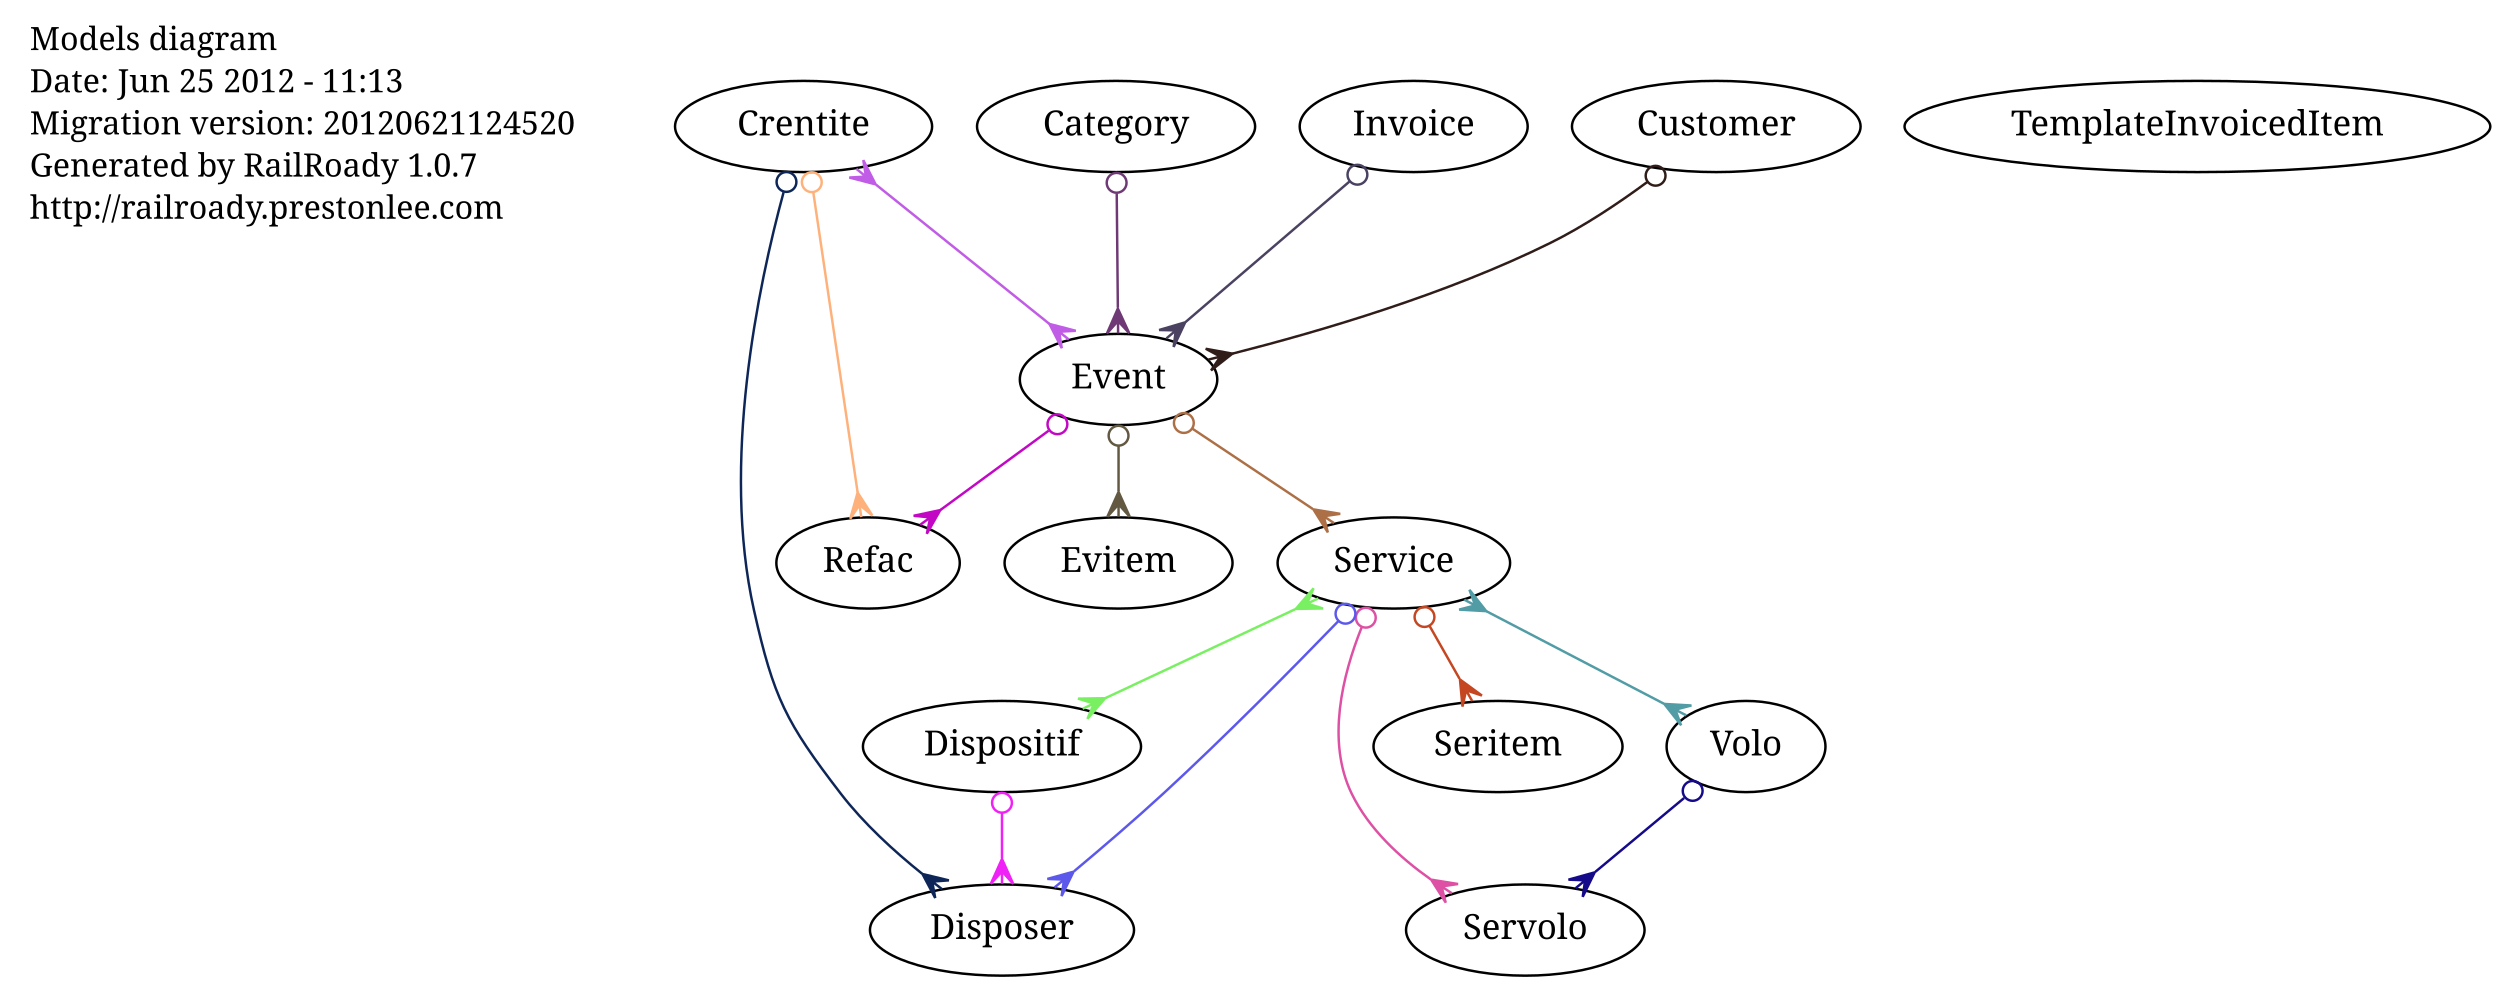
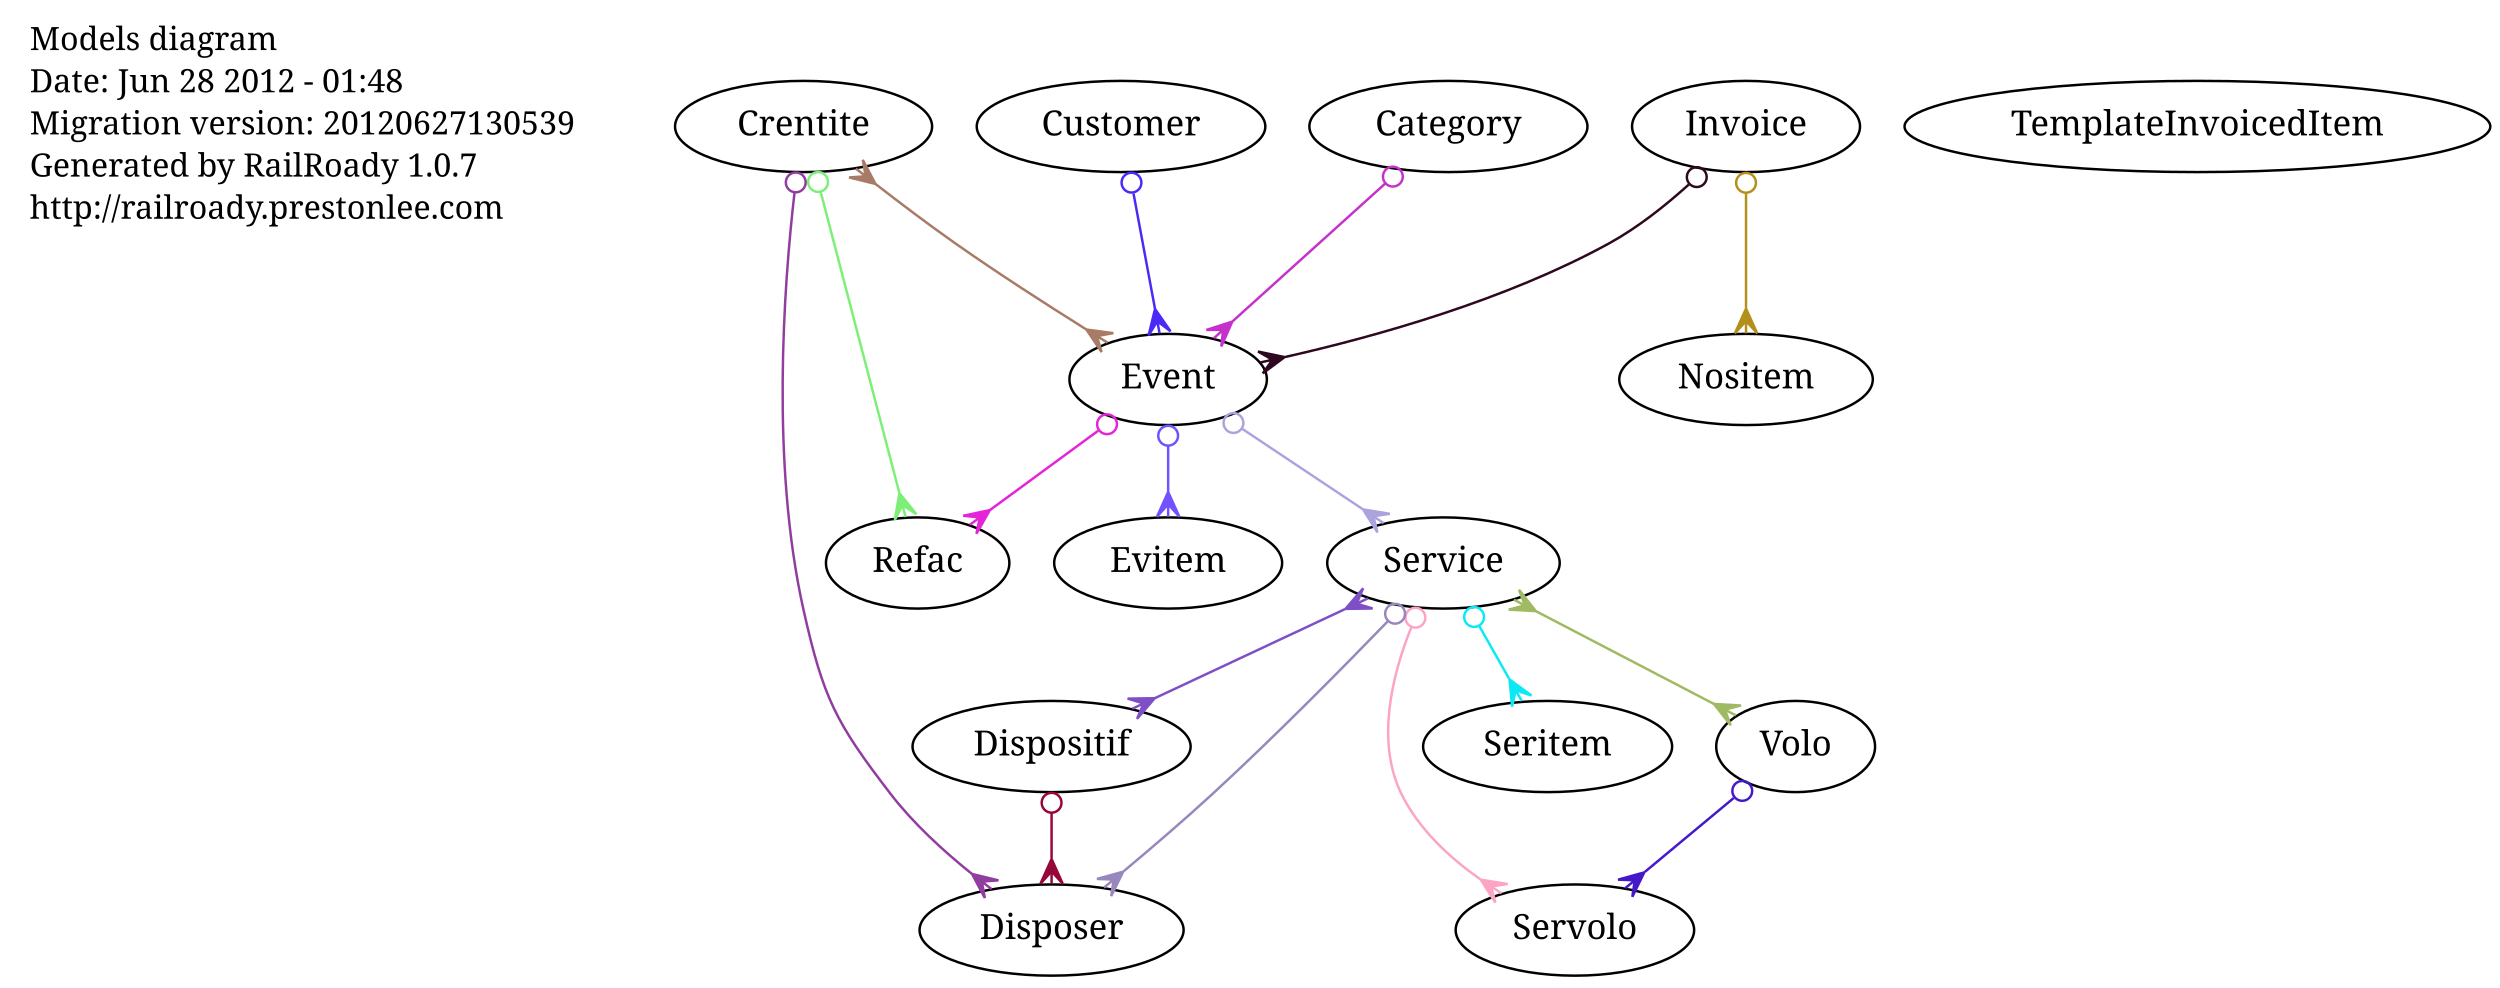
<svg xmlns="http://www.w3.org/2000/svg" width="1008pt" height="398pt" viewBox="0.00 0.00 1008.00 398.00">
  <g id="graph1" class="graph" transform="scale(1 1) rotate(0) translate(4 394)">
    <polygon fill="white" stroke="white" points="-4,5 -4,-394 1005,-394 1005,5 -4,5" />
    <g id="node1" class="node">
      <text text-anchor="start" x="8" y="-373.8" font-family="Times Roman,serif" font-size="13.00">Models diagram</text>
-       <text text-anchor="start" x="8" y="-356.8" font-family="Times Roman,serif" font-size="13.00">Date: Jun 25 2012 - 11:13</text>
-       <text text-anchor="start" x="8" y="-339.8" font-family="Times Roman,serif" font-size="13.00">Migration version: 20120621124520</text>
+       <text text-anchor="start" x="8" y="-356.8" font-family="Times Roman,serif" font-size="13.00">Date: Jun 28 2012 - 01:48</text>
+       <text text-anchor="start" x="8" y="-339.8" font-family="Times Roman,serif" font-size="13.00">Migration version: 20120627130539</text>
      <text text-anchor="start" x="8" y="-322.8" font-family="Times Roman,serif" font-size="13.00">Generated by RailRoady 1.0.7</text>
      <text text-anchor="start" x="8" y="-305.8" font-family="Times Roman,serif" font-size="13.00">http://railroady.prestonlee.com</text>
    </g>
    <g id="node2" class="node">
-       <ellipse fill="none" stroke="black" cx="611" cy="-19" rx="48.083" ry="18.385" />
-       <text text-anchor="middle" x="611" y="-15.4" font-family="Times Roman,serif" font-size="14.00">Servolo</text>
+       <ellipse fill="none" stroke="black" cx="631" cy="-19" rx="48.083" ry="18.385" />
+       <text text-anchor="middle" x="631" y="-15.4" font-family="Times Roman,serif" font-size="14.00">Servolo</text>
    </g>
    <g id="node3" class="node">
-       <ellipse fill="none" stroke="black" cx="346" cy="-167" rx="36.977" ry="18.385" />
-       <text text-anchor="middle" x="346" y="-163.4" font-family="Times Roman,serif" font-size="14.00">Refac</text>
+       <ellipse fill="none" stroke="black" cx="366" cy="-167" rx="36.977" ry="18.385" />
+       <text text-anchor="middle" x="366" y="-163.4" font-family="Times Roman,serif" font-size="14.00">Refac</text>
    </g>
    <g id="node4" class="node">
-       <ellipse fill="none" stroke="black" cx="447" cy="-167" rx="45.962" ry="18.385" />
-       <text text-anchor="middle" x="447" y="-163.4" font-family="Times Roman,serif" font-size="14.00">Evitem</text>
+       <ellipse fill="none" stroke="black" cx="467" cy="-167" rx="45.962" ry="18.385" />
+       <text text-anchor="middle" x="467" y="-163.4" font-family="Times Roman,serif" font-size="14.00">Evitem</text>
    </g>
    <g id="node5" class="node">
-       <ellipse fill="none" stroke="black" cx="688" cy="-343" rx="58.188" ry="18.385" />
-       <text text-anchor="middle" x="688" y="-339.4" font-family="Times Roman,serif" font-size="14.00">Customer</text>
+       <ellipse fill="none" stroke="black" cx="448" cy="-343" rx="58.188" ry="18.385" />
+       <text text-anchor="middle" x="448" y="-339.4" font-family="Times Roman,serif" font-size="14.00">Customer</text>
    </g>
-     <g id="node13" class="node">
-       <ellipse fill="none" stroke="black" cx="447" cy="-241" rx="39.807" ry="18.385" />
-       <text text-anchor="middle" x="447" y="-237.4" font-family="Times Roman,serif" font-size="14.00">Event</text>
+     <g id="node14" class="node">
+       <ellipse fill="none" stroke="black" cx="467" cy="-241" rx="39.807" ry="18.385" />
+       <text text-anchor="middle" x="467" y="-237.4" font-family="Times Roman,serif" font-size="14.00">Event</text>
    </g>
    <g id="edge2" class="edge">
-       <path fill="none" stroke="#301d1a" d="M660.182,-320.613C648.571,-312.051 634.63,-302.735 621,-296 579.59,-275.538 528.912,-260.544 492.953,-251.426" />
-       <ellipse fill="none" stroke="#301d1a" cx="663.533" cy="-323.137" rx="4" ry="4" />
-       <polygon fill="#301d1a" stroke="#301d1a" points="492.927,-251.42 484.305,-244.644 488.074,-250.215 483.221,-249.011 483.221,-249.011 483.221,-249.011 488.074,-250.215 482.137,-253.378 492.927,-251.42 492.927,-251.42" />
+       <path fill="none" stroke="#4b29f6" d="M453.027,-316.015C455.694,-301.696 458.971,-284.103 461.681,-269.555" />
+       <ellipse fill="none" stroke="#4b29f6" cx="452.217" cy="-320.359" rx="4" ry="4" />
+       <polygon fill="#4b29f6" stroke="#4b29f6" points="461.706,-269.421 467.961,-260.414 462.622,-264.505 463.537,-259.59 463.537,-259.59 463.537,-259.59 462.622,-264.505 459.113,-258.766 461.706,-269.421 461.706,-269.421" />
    </g>
    <g id="node6" class="node">
-       <ellipse fill="none" stroke="black" cx="558" cy="-167" rx="46.877" ry="18.385" />
-       <text text-anchor="middle" x="558" y="-163.4" font-family="Times Roman,serif" font-size="14.00">Service</text>
+       <ellipse fill="none" stroke="black" cx="578" cy="-167" rx="46.877" ry="18.385" />
+       <text text-anchor="middle" x="578" y="-163.4" font-family="Times Roman,serif" font-size="14.00">Service</text>
    </g>
    <g id="edge8" class="edge">
-       <path fill="none" stroke="#dd50a4" d="M545.033,-141.081C537.271,-121.752 530.721,-95.148 541,-74 547.862,-59.882 560.296,-48.31 572.802,-39.485" />
-       <ellipse fill="none" stroke="#dd50a4" cx="546.692" cy="-144.948" rx="4" ry="4" />
-       <polygon fill="#dd50a4" stroke="#dd50a4" points="573.054,-39.319 583.88,-37.575 577.229,-36.568 581.404,-33.817 581.404,-33.817 581.404,-33.817 577.229,-36.568 578.928,-30.059 573.054,-39.319 573.054,-39.319" />
+       <path fill="none" stroke="#fca4c6" d="M565.033,-141.081C557.271,-121.752 550.721,-95.148 561,-74 567.862,-59.882 580.296,-48.31 592.802,-39.485" />
+       <ellipse fill="none" stroke="#fca4c6" cx="566.692" cy="-144.948" rx="4" ry="4" />
+       <polygon fill="#fca4c6" stroke="#fca4c6" points="593.054,-39.319 603.88,-37.575 597.229,-36.568 601.404,-33.817 601.404,-33.817 601.404,-33.817 597.229,-36.568 598.928,-30.059 593.054,-39.319 593.054,-39.319" />
    </g>
    <g id="node7" class="node">
-       <ellipse fill="none" stroke="black" cx="400" cy="-19" rx="53.238" ry="18.385" />
-       <text text-anchor="middle" x="400" y="-15.4" font-family="Times Roman,serif" font-size="14.00">Disposer</text>
+       <ellipse fill="none" stroke="black" cx="420" cy="-19" rx="53.238" ry="18.385" />
+       <text text-anchor="middle" x="420" y="-15.4" font-family="Times Roman,serif" font-size="14.00">Disposer</text>
    </g>
    <g id="edge12" class="edge">
-       <path fill="none" stroke="#5c58ec" d="M535.582,-143.521C517.06,-124.384 489.866,-96.88 465,-74 453.533,-63.449 440.488,-52.261 429.11,-42.751" />
-       <ellipse fill="none" stroke="#5c58ec" cx="538.5" cy="-146.545" rx="4" ry="4" />
-       <polygon fill="#5c58ec" stroke="#5c58ec" points="428.859,-42.542 424.039,-32.693 425.012,-39.349 421.165,-36.155 421.165,-36.155 421.165,-36.155 425.012,-39.349 418.29,-39.617 428.859,-42.542 428.859,-42.542" />
+       <path fill="none" stroke="#9787bd" d="M555.582,-143.521C537.06,-124.384 509.866,-96.88 485,-74 473.533,-63.449 460.488,-52.261 449.11,-42.751" />
+       <ellipse fill="none" stroke="#9787bd" cx="558.5" cy="-146.545" rx="4" ry="4" />
+       <polygon fill="#9787bd" stroke="#9787bd" points="448.859,-42.542 444.039,-32.693 445.012,-39.349 441.165,-36.155 441.165,-36.155 441.165,-36.155 445.012,-39.349 438.29,-39.617 448.859,-42.542 448.859,-42.542" />
    </g>
    <g id="node9" class="node">
-       <ellipse fill="none" stroke="black" cx="400" cy="-93" rx="56.068" ry="18.385" />
-       <text text-anchor="middle" x="400" y="-89.4" font-family="Times Roman,serif" font-size="14.00">Dispositif</text>
+       <ellipse fill="none" stroke="black" cx="420" cy="-93" rx="56.068" ry="18.385" />
+       <text text-anchor="middle" x="420" y="-89.4" font-family="Times Roman,serif" font-size="14.00">Dispositif</text>
    </g>
    <g id="edge10" class="edge">
-       <path fill="none" stroke="#79f061" d="M518.171,-148.346C494.803,-137.401 465.313,-123.59 441.639,-112.502" />
-       <polygon fill="#79f061" stroke="#79f061" points="518.48,-148.491 525.627,-156.807 523.008,-150.611 527.536,-152.732 527.536,-152.732 527.536,-152.732 523.008,-150.611 529.445,-148.657 518.48,-148.491 518.48,-148.491" />
-       <polygon fill="#79f061" stroke="#79f061" points="441.602,-112.485 434.455,-104.168 437.074,-110.364 432.546,-108.243 432.546,-108.243 432.546,-108.243 437.074,-110.364 430.637,-112.318 441.602,-112.485 441.602,-112.485" />
+       <path fill="none" stroke="#7f4fc6" d="M538.171,-148.346C514.803,-137.401 485.313,-123.59 461.639,-112.502" />
+       <polygon fill="#7f4fc6" stroke="#7f4fc6" points="538.48,-148.491 545.627,-156.807 543.008,-150.611 547.536,-152.732 547.536,-152.732 547.536,-152.732 543.008,-150.611 549.445,-148.657 538.48,-148.491 538.48,-148.491" />
+       <polygon fill="#7f4fc6" stroke="#7f4fc6" points="461.602,-112.485 454.455,-104.168 457.074,-110.364 452.546,-108.243 452.546,-108.243 452.546,-108.243 457.074,-110.364 450.637,-112.318 461.602,-112.485 461.602,-112.485" />
    </g>
-     <g id="node14" class="node">
-       <ellipse fill="none" stroke="black" cx="700" cy="-93" rx="32.026" ry="18.385" />
-       <text text-anchor="middle" x="700" y="-89.4" font-family="Times Roman,serif" font-size="14.00">Volo</text>
+     <g id="node15" class="node">
+       <ellipse fill="none" stroke="black" cx="720" cy="-93" rx="32.026" ry="18.385" />
+       <text text-anchor="middle" x="720" y="-89.4" font-family="Times Roman,serif" font-size="14.00">Volo</text>
    </g>
    <g id="edge6" class="edge">
-       <path fill="none" stroke="#519ca5" d="M595.407,-147.506C617.597,-135.942 645.478,-121.413 666.872,-110.264" />
-       <polygon fill="#519ca5" stroke="#519ca5" points="595.263,-147.581 584.315,-148.212 590.829,-149.892 586.395,-152.203 586.395,-152.203 586.395,-152.203 590.829,-149.892 588.474,-156.193 595.263,-147.581 595.263,-147.581" />
-       <polygon fill="#519ca5" stroke="#519ca5" points="667.036,-110.178 677.984,-109.548 671.47,-107.868 675.904,-105.557 675.904,-105.557 675.904,-105.557 671.47,-107.868 673.824,-101.566 667.036,-110.178 667.036,-110.178" />
+       <path fill="none" stroke="#9fba63" d="M615.407,-147.506C637.597,-135.942 665.478,-121.413 686.872,-110.264" />
+       <polygon fill="#9fba63" stroke="#9fba63" points="615.263,-147.581 604.315,-148.212 610.829,-149.892 606.395,-152.203 606.395,-152.203 606.395,-152.203 610.829,-149.892 608.474,-156.193 615.263,-147.581 615.263,-147.581" />
+       <polygon fill="#9fba63" stroke="#9fba63" points="687.036,-110.178 697.984,-109.548 691.47,-107.868 695.904,-105.557 695.904,-105.557 695.904,-105.557 691.47,-107.868 693.824,-101.566 687.036,-110.178 687.036,-110.178" />
    </g>
-     <g id="node15" class="node">
-       <ellipse fill="none" stroke="black" cx="600" cy="-93" rx="50.205" ry="18.385" />
-       <text text-anchor="middle" x="600" y="-89.4" font-family="Times Roman,serif" font-size="14.00">Seritem</text>
+     <g id="node16" class="node">
+       <ellipse fill="none" stroke="black" cx="620" cy="-93" rx="50.205" ry="18.385" />
+       <text text-anchor="middle" x="620" y="-89.4" font-family="Times Roman,serif" font-size="14.00">Seritem</text>
    </g>
    <g id="edge4" class="edge">
-       <path fill="none" stroke="#c54721" d="M572.349,-141.718C576.241,-134.862 580.472,-127.407 584.427,-120.438" />
-       <ellipse fill="none" stroke="#c54721" cx="570.356" cy="-145.229" rx="4" ry="4" />
-       <polygon fill="#c54721" stroke="#c54721" points="584.656,-120.035 593.505,-113.559 587.124,-115.687 589.592,-111.338 589.592,-111.338 589.592,-111.338 587.124,-115.687 585.678,-109.117 584.656,-120.035 584.656,-120.035" />
+       <path fill="none" stroke="#0be9f5" d="M592.349,-141.718C596.241,-134.862 600.472,-127.407 604.427,-120.438" />
+       <ellipse fill="none" stroke="#0be9f5" cx="590.356" cy="-145.229" rx="4" ry="4" />
+       <polygon fill="#0be9f5" stroke="#0be9f5" points="604.656,-120.035 613.505,-113.559 607.124,-115.687 609.592,-111.338 609.592,-111.338 609.592,-111.338 607.124,-115.687 605.678,-109.117 604.656,-120.035 604.656,-120.035" />
    </g>
    <g id="node8" class="node">
-       <ellipse fill="none" stroke="black" cx="446" cy="-343" rx="56.068" ry="18.385" />
-       <text text-anchor="middle" x="446" y="-339.4" font-family="Times Roman,serif" font-size="14.00">Category</text>
+       <ellipse fill="none" stroke="black" cx="580" cy="-343" rx="56.068" ry="18.385" />
+       <text text-anchor="middle" x="580" y="-339.4" font-family="Times Roman,serif" font-size="14.00">Category</text>
    </g>
    <g id="edge14" class="edge">
-       <path fill="none" stroke="#6f3975" d="M446.265,-316.015C446.404,-301.835 446.574,-284.445 446.716,-269.98" />
-       <ellipse fill="none" stroke="#6f3975" cx="446.223" cy="-320.292" rx="4" ry="4" />
-       <polygon fill="#6f3975" stroke="#6f3975" points="446.72,-269.589 451.318,-259.634 446.769,-264.59 446.818,-259.59 446.818,-259.59 446.818,-259.59 446.769,-264.59 442.318,-259.546 446.72,-269.589 446.72,-269.589" />
+       <path fill="none" stroke="#c532cb" d="M554.614,-320.085C536.226,-303.488 511.451,-281.124 492.938,-264.413" />
+       <ellipse fill="none" stroke="#c532cb" cx="557.605" cy="-322.785" rx="4" ry="4" />
+       <polygon fill="#c532cb" stroke="#c532cb" points="492.847,-264.331 488.439,-254.29 489.135,-260.98 485.424,-257.63 485.424,-257.63 485.424,-257.63 489.135,-260.98 482.408,-260.971 492.847,-264.331 492.847,-264.331" />
    </g>
    <g id="edge16" class="edge">
-       <path fill="none" stroke="#f021f6" d="M400,-66.309C400,-60.377 400,-54.061 400,-48.04" />
-       <ellipse fill="none" stroke="#f021f6" cx="400" cy="-70.327" rx="4" ry="4" />
-       <polygon fill="#f021f6" stroke="#f021f6" points="400,-47.667 404.5,-37.667 400,-42.667 400,-37.667 400,-37.667 400,-37.667 400,-42.667 395.5,-37.667 400,-47.667 400,-47.667" />
+       <path fill="none" stroke="#97063b" d="M420,-66.309C420,-60.377 420,-54.061 420,-48.04" />
+       <ellipse fill="none" stroke="#97063b" cx="420" cy="-70.327" rx="4" ry="4" />
+       <polygon fill="#97063b" stroke="#97063b" points="420,-47.667 424.5,-37.667 420,-42.667 420,-37.667 420,-37.667 420,-37.667 420,-42.667 415.5,-37.667 420,-47.667 420,-47.667" />
    </g>
    <g id="node10" class="node">
      <ellipse fill="none" stroke="black" cx="882" cy="-343" rx="118.087" ry="18.385" />
      <text text-anchor="middle" x="882" y="-339.4" font-family="Times Roman,serif" font-size="14.00">TemplateInvoicedItem</text>
    </g>
    <g id="node11" class="node">
      <ellipse fill="none" stroke="black" cx="320" cy="-343" rx="51.828" ry="18.385" />
      <text text-anchor="middle" x="320" y="-339.4" font-family="Times Roman,serif" font-size="14.00">Crentite</text>
    </g>
    <g id="edge22" class="edge">
-       <path fill="none" stroke="#feb17b" d="M323.932,-316.381C328.741,-283.832 336.847,-228.961 341.782,-195.555" />
-       <ellipse fill="none" stroke="#feb17b" cx="323.318" cy="-320.541" rx="4" ry="4" />
-       <polygon fill="#feb17b" stroke="#feb17b" points="341.803,-195.411 347.716,-186.176 342.534,-190.465 343.264,-185.519 343.264,-185.519 343.264,-185.519 342.534,-190.465 338.813,-184.861 341.803,-195.411 341.803,-195.411" />
+       <path fill="none" stroke="#7def77" d="M326.957,-316.381C335.464,-283.832 349.806,-228.961 358.537,-195.555" />
+       <ellipse fill="none" stroke="#7def77" cx="325.847" cy="-320.628" rx="4" ry="4" />
+       <polygon fill="#7def77" stroke="#7def77" points="358.631,-195.194 365.514,-186.657 359.896,-190.356 361.16,-185.519 361.16,-185.519 361.16,-185.519 359.896,-190.356 356.806,-184.381 358.631,-195.194 358.631,-195.194" />
    </g>
    <g id="edge18" class="edge">
-       <path fill="none" stroke="#0e2657" d="M311.951,-316.503C301.665,-278.691 286.69,-207.271 300,-148 307.971,-112.502 312.833,-102.849 335,-74 344.205,-62.021 356.419,-50.841 367.773,-41.731" />
-       <ellipse fill="none" stroke="#0e2657" cx="313.11" cy="-320.634" rx="4" ry="4" />
-       <polygon fill="#0e2657" stroke="#0e2657" points="367.93,-41.61 378.59,-39.038 371.881,-38.546 375.833,-35.482 375.833,-35.482 375.833,-35.482 371.881,-38.546 373.075,-31.926 367.93,-41.61 367.93,-41.61" />
+       <path fill="none" stroke="#913d9f" d="M316.36,-316.418C311.983,-278.504 306.76,-206.961 320,-148 327.971,-112.502 332.833,-102.849 355,-74 364.205,-62.021 376.419,-50.841 387.773,-41.731" />
+       <ellipse fill="none" stroke="#913d9f" cx="316.848" cy="-320.452" rx="4" ry="4" />
+       <polygon fill="#913d9f" stroke="#913d9f" points="387.93,-41.61 398.59,-39.038 391.881,-38.546 395.833,-35.482 395.833,-35.482 395.833,-35.482 391.881,-38.546 393.075,-31.926 387.93,-41.61 387.93,-41.61" />
    </g>
    <g id="edge20" class="edge">
-       <path fill="none" stroke="#c05ce5" d="M349.26,-319.5C370.275,-302.622 398.428,-280.011 419.12,-263.392" />
-       <polygon fill="#c05ce5" stroke="#c05ce5" points="349.054,-319.666 338.439,-322.419 345.155,-322.797 341.257,-325.927 341.257,-325.927 341.257,-325.927 345.155,-322.797 344.075,-329.436 349.054,-319.666 349.054,-319.666" />
-       <polygon fill="#c05ce5" stroke="#c05ce5" points="419.136,-263.379 429.75,-260.626 423.034,-260.248 426.932,-257.117 426.932,-257.117 426.932,-257.117 423.034,-260.248 424.114,-253.609 419.136,-263.379 419.136,-263.379" />
+       <path fill="none" stroke="#a77b65" d="M349.125,-319.731C359.093,-311.99 370.405,-303.448 381,-296 398.127,-283.96 417.758,-271.321 433.937,-261.199" />
+       <polygon fill="#a77b65" stroke="#a77b65" points="348.986,-319.839 338.338,-322.46 345.049,-322.921 341.112,-326.003 341.112,-326.003 341.112,-326.003 345.049,-322.921 343.886,-329.547 348.986,-319.839 348.986,-319.839" />
+       <polygon fill="#a77b65" stroke="#a77b65" points="434.04,-261.135 444.908,-259.676 438.286,-258.495 442.532,-255.855 442.532,-255.855 442.532,-255.855 438.286,-258.495 440.156,-252.033 434.04,-261.135 434.04,-261.135" />
    </g>
    <g id="node12" class="node">
-       <ellipse fill="none" stroke="black" cx="566" cy="-343" rx="45.962" ry="18.385" />
-       <text text-anchor="middle" x="566" y="-339.4" font-family="Times Roman,serif" font-size="14.00">Invoice</text>
+       <ellipse fill="none" stroke="black" cx="700" cy="-241" rx="51.118" ry="18.385" />
+       <text text-anchor="middle" x="700" y="-237.4" font-family="Times Roman,serif" font-size="14.00">Nositem</text>
+     </g>
+     <g id="node13" class="node">
+       <ellipse fill="none" stroke="black" cx="700" cy="-343" rx="45.962" ry="18.385" />
+       <text text-anchor="middle" x="700" y="-339.4" font-family="Times Roman,serif" font-size="14.00">Invoice</text>
+     </g>
+     <g id="edge26" class="edge">
+       <path fill="none" stroke="#b3901c" d="M700,-316.015C700,-301.835 700,-284.445 700,-269.98" />
+       <ellipse fill="none" stroke="#b3901c" cx="700" cy="-320.292" rx="4" ry="4" />
+       <polygon fill="#b3901c" stroke="#b3901c" points="700,-269.59 704.5,-259.59 700,-264.59 700,-259.59 700,-259.59 700,-259.59 700,-264.59 695.5,-259.59 700,-269.59 700,-269.59" />
    </g>
    <g id="edge24" class="edge">
-       <path fill="none" stroke="#4b4262" d="M540.06,-320.766C520.529,-304.025 493.828,-281.139 474.036,-264.173" />
-       <ellipse fill="none" stroke="#4b4262" cx="543.313" cy="-323.554" rx="4" ry="4" />
-       <polygon fill="#4b4262" stroke="#4b4262" points="473.877,-264.038 469.213,-254.113 470.081,-260.784 466.285,-257.53 466.285,-257.53 466.285,-257.53 470.081,-260.784 463.356,-260.946 473.877,-264.038 473.877,-264.038" />
+       <path fill="none" stroke="#2d081f" d="M676.958,-319.633C667.665,-311.24 656.442,-302.302 645,-296 603.565,-273.18 551.378,-258.483 514.248,-250.076" />
+       <ellipse fill="none" stroke="#2d081f" cx="680.135" cy="-322.591" rx="4" ry="4" />
+       <polygon fill="#2d081f" stroke="#2d081f" points="513.964,-250.014 505.161,-243.475 509.08,-248.942 504.196,-247.87 504.196,-247.87 504.196,-247.87 509.08,-248.942 503.232,-252.266 513.964,-250.014 513.964,-250.014" />
+     </g>
+     <g id="edge32" class="edge">
+       <path fill="none" stroke="#e424d6" d="M438.814,-220.349C425.223,-210.391 408.931,-198.455 395.208,-188.4" />
+       <ellipse fill="none" stroke="#e424d6" cx="442.354" cy="-222.942" rx="4" ry="4" />
+       <polygon fill="#e424d6" stroke="#e424d6" points="395.109,-188.327 389.702,-178.787 391.076,-185.372 387.042,-182.417 387.042,-182.417 387.042,-182.417 391.076,-185.372 384.383,-186.047 395.109,-188.327 395.109,-188.327" />
    </g>
    <g id="edge30" class="edge">
-       <path fill="none" stroke="#c208c5" d="M418.814,-220.349C405.223,-210.391 388.931,-198.455 375.208,-188.4" />
-       <ellipse fill="none" stroke="#c208c5" cx="422.354" cy="-222.942" rx="4" ry="4" />
-       <polygon fill="#c208c5" stroke="#c208c5" points="375.109,-188.327 369.702,-178.787 371.076,-185.372 367.042,-182.417 367.042,-182.417 367.042,-182.417 371.076,-185.372 364.383,-186.047 375.109,-188.327 375.109,-188.327" />
+       <path fill="none" stroke="#7152fc" d="M467,-214.309C467,-208.377 467,-202.061 467,-196.04" />
+       <ellipse fill="none" stroke="#7152fc" cx="467" cy="-218.327" rx="4" ry="4" />
+       <polygon fill="#7152fc" stroke="#7152fc" points="467,-195.667 471.5,-185.667 467,-190.667 467,-185.667 467,-185.667 467,-185.667 467,-190.667 462.5,-185.667 467,-195.667 467,-195.667" />
    </g>
    <g id="edge28" class="edge">
-       <path fill="none" stroke="#635841" d="M447,-214.309C447,-208.377 447,-202.061 447,-196.04" />
-       <ellipse fill="none" stroke="#635841" cx="447" cy="-218.327" rx="4" ry="4" />
-       <polygon fill="#635841" stroke="#635841" points="447,-195.667 451.5,-185.667 447,-190.667 447,-185.667 447,-185.667 447,-185.667 447,-190.667 442.5,-185.667 447,-195.667 447,-195.667" />
+       <path fill="none" stroke="#aaa3de" d="M496.851,-221.099C511.788,-211.141 529.903,-199.065 545.225,-188.85" />
+       <ellipse fill="none" stroke="#aaa3de" cx="493.327" cy="-223.448" rx="4" ry="4" />
+       <polygon fill="#aaa3de" stroke="#aaa3de" points="545.558,-188.628 556.374,-186.825 549.718,-185.855 553.878,-183.081 553.878,-183.081 553.878,-183.081 549.718,-185.855 551.382,-179.337 545.558,-188.628 545.558,-188.628" />
    </g>
-     <g id="edge26" class="edge">
-       <path fill="none" stroke="#ad6f46" d="M476.851,-221.099C491.788,-211.141 509.903,-199.065 525.225,-188.85" />
-       <ellipse fill="none" stroke="#ad6f46" cx="473.327" cy="-223.448" rx="4" ry="4" />
-       <polygon fill="#ad6f46" stroke="#ad6f46" points="525.558,-188.628 536.374,-186.825 529.718,-185.855 533.878,-183.081 533.878,-183.081 533.878,-183.081 529.718,-185.855 531.382,-179.337 525.558,-188.628 525.558,-188.628" />
-     </g>
-     <g id="edge32" class="edge">
-       <path fill="none" stroke="#150a89" d="M675.058,-72.262C663.937,-63.015 650.782,-52.077 639.295,-42.526" />
-       <ellipse fill="none" stroke="#150a89" cx="678.483" cy="-75.11" rx="4" ry="4" />
-       <polygon fill="#150a89" stroke="#150a89" points="638.968,-42.255 634.156,-32.401 635.124,-39.058 631.279,-35.861 631.279,-35.861 631.279,-35.861 635.124,-39.058 628.402,-39.321 638.968,-42.255 638.968,-42.255" />
+     <g id="edge34" class="edge">
+       <path fill="none" stroke="#4319c9" d="M695.058,-72.262C683.937,-63.015 670.782,-52.077 659.295,-42.526" />
+       <ellipse fill="none" stroke="#4319c9" cx="698.483" cy="-75.11" rx="4" ry="4" />
+       <polygon fill="#4319c9" stroke="#4319c9" points="658.968,-42.255 654.156,-32.401 655.124,-39.058 651.279,-35.861 651.279,-35.861 651.279,-35.861 655.124,-39.058 648.402,-39.321 658.968,-42.255 658.968,-42.255" />
    </g>
  </g>
</svg>
